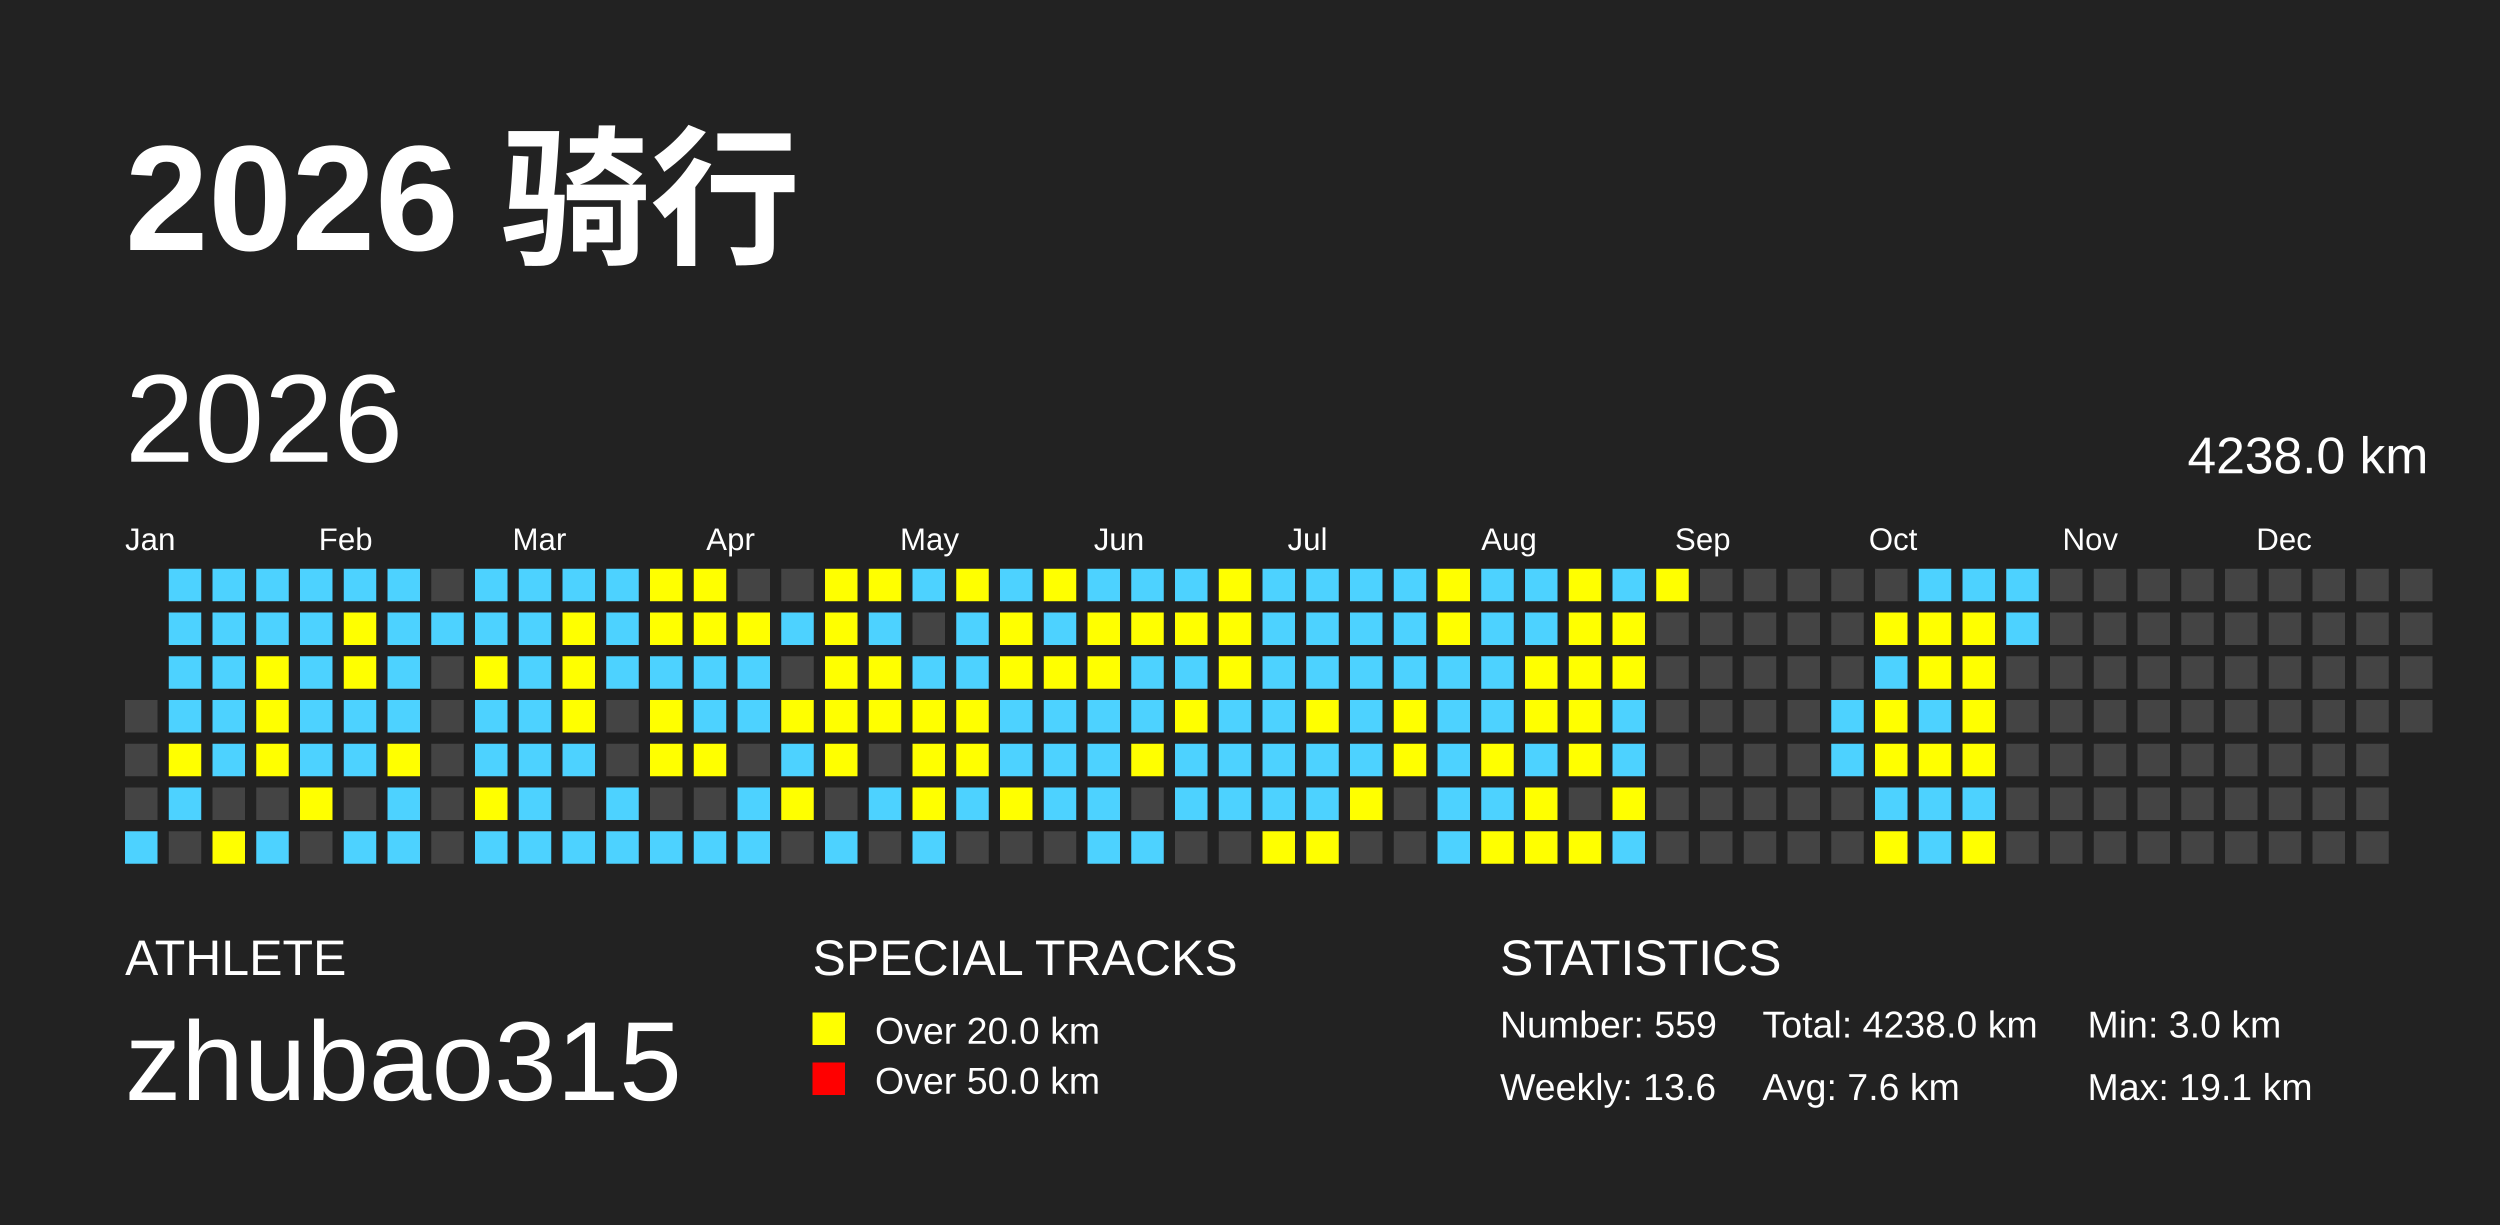
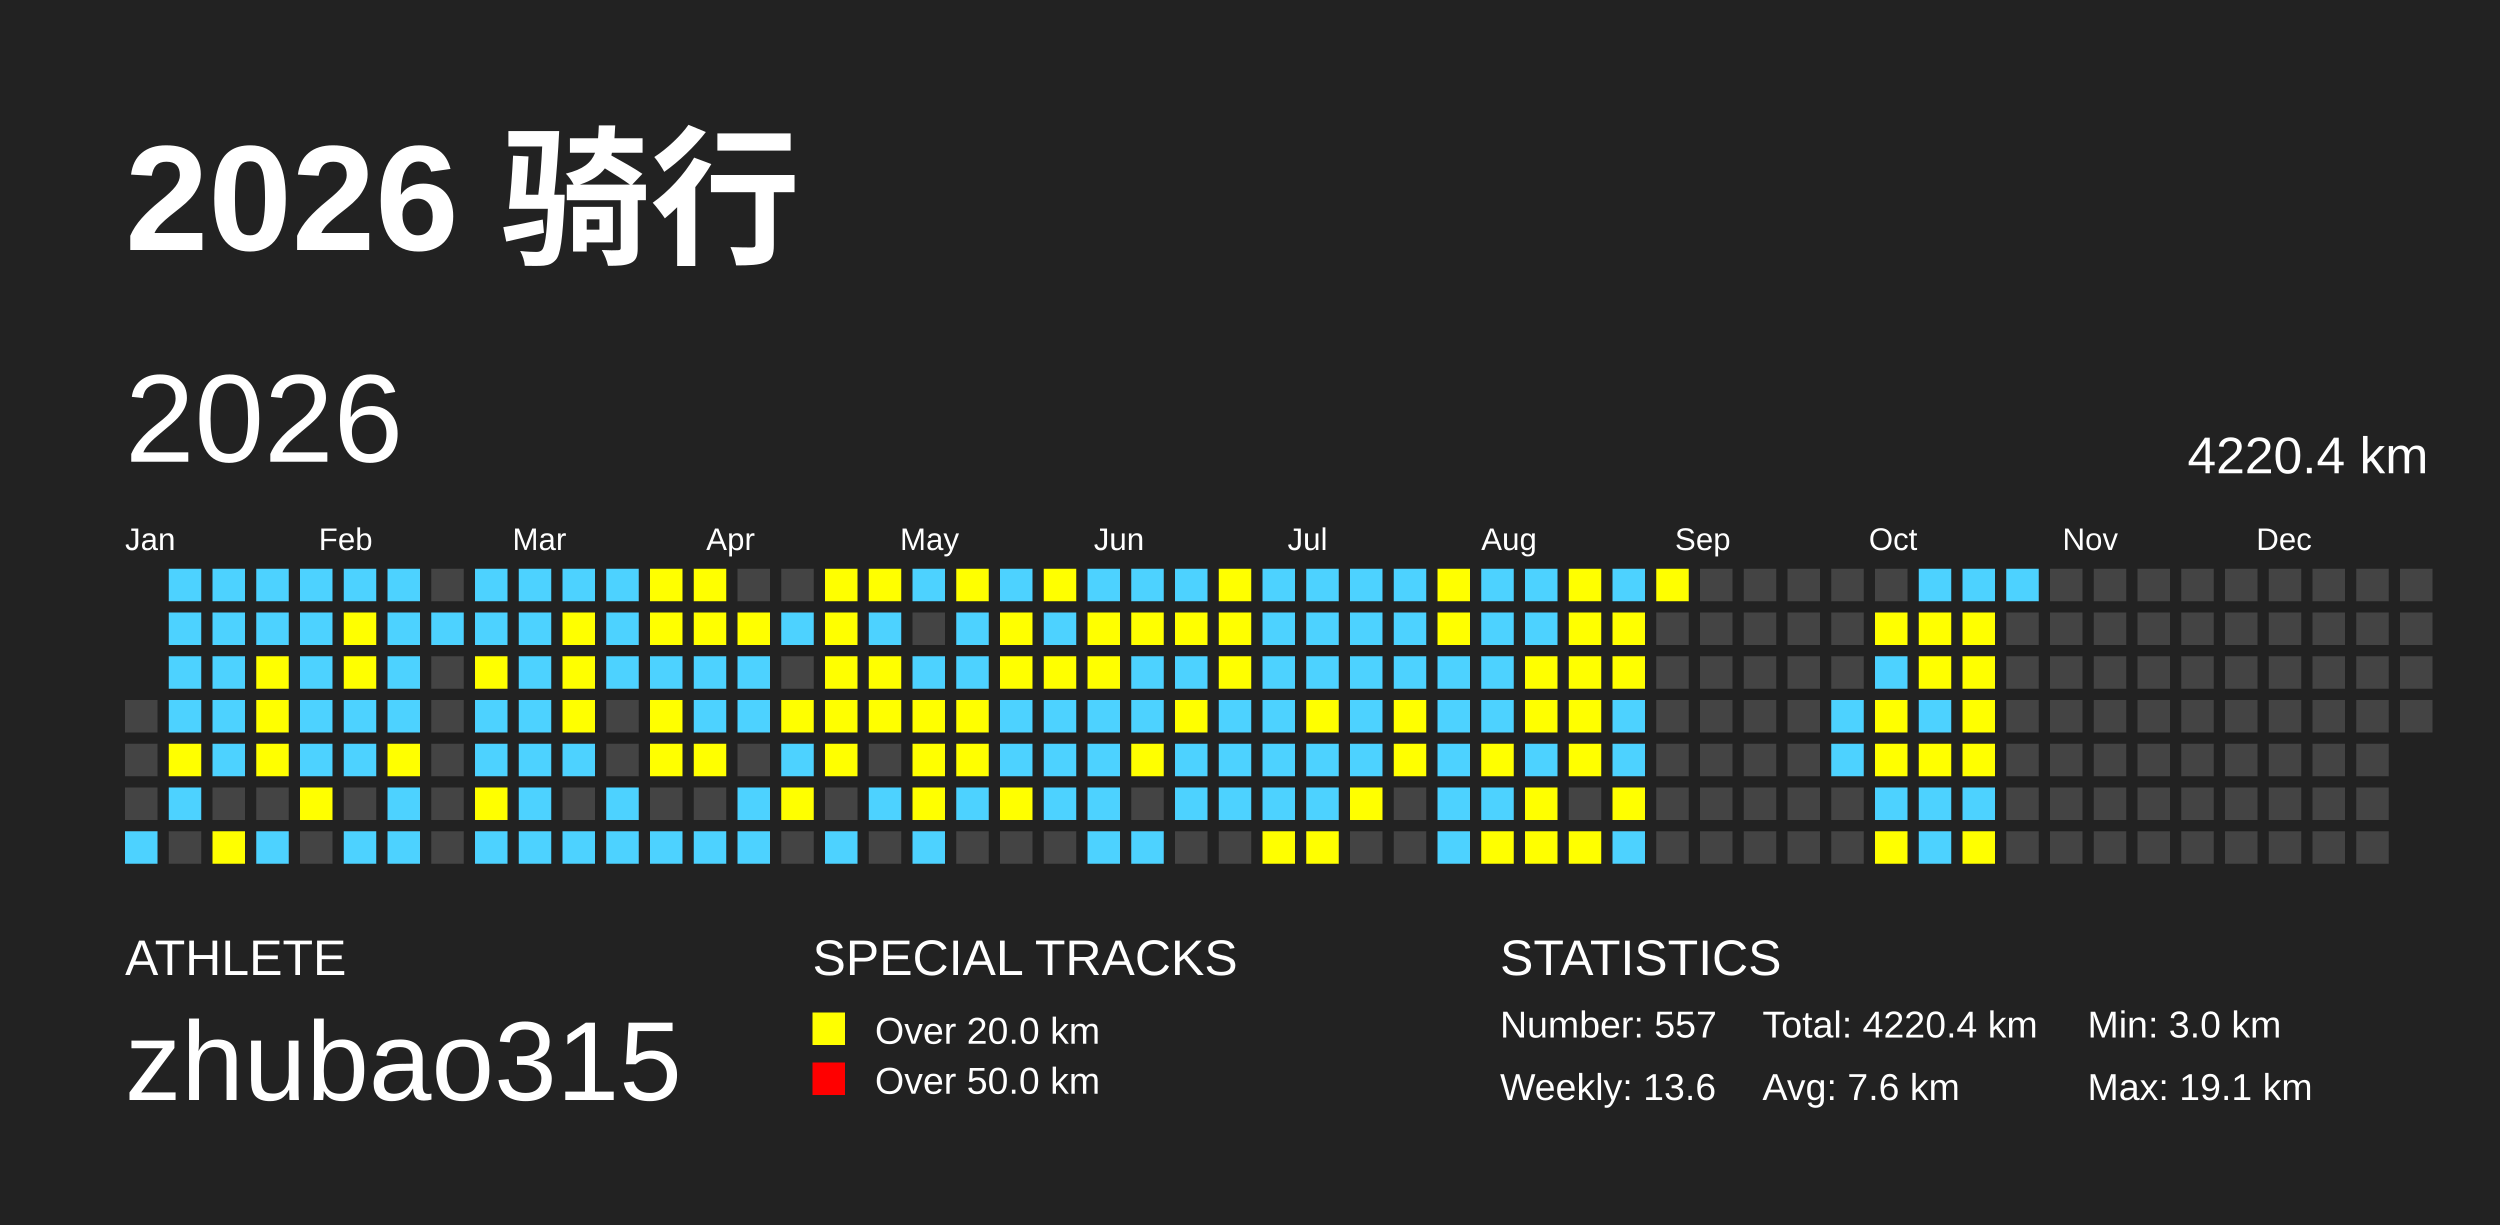
<svg xmlns="http://www.w3.org/2000/svg" baseProfile="full" height="98mm" version="1.1" viewBox="0,0,200,98" width="200mm">
  <defs />
  <rect fill="#222222" height="98" width="200" x="0" y="0" />
  <text fill="#FFFFFF" style="font-size:12px; font-family:Arial; font-weight:bold;" x="10" y="20">2026 骑行</text>
  <text fill="#FFFFFF" style="font-size:4px; font-family:Arial" x="10" y="78">ATHLETE</text>
  <text fill="#FFFFFF" style="font-size:9px; font-family:Arial" x="10" y="88">zhubao315</text>
  <text fill="#FFFFFF" style="font-size:4px; font-family:Arial" x="65" y="78">SPECIAL TRACKS</text>
  <rect fill="yellow" height="2.6" width="2.6" x="65" y="81" />
  <text fill="#FFFFFF" style="font-size:3px; font-family:Arial" x="70" y="83.5">Over 20.0 km</text>
  <rect fill="red" height="2.6" width="2.6" x="65" y="85" />
  <text fill="#FFFFFF" style="font-size:3px; font-family:Arial" x="70" y="87.5">Over 50.0 km</text>
  <text fill="#FFFFFF" style="font-size:4px; font-family:Arial" x="120" y="78">STATISTICS</text>
-   <text fill="#FFFFFF" style="font-size:3px; font-family:Arial" x="120" y="83">Number: 559</text>
+   <text fill="#FFFFFF" style="font-size:3px; font-family:Arial" x="120" y="83">Number: 557</text>
  <text fill="#FFFFFF" style="font-size:3px; font-family:Arial" x="120" y="88">Weekly: 13.6</text>
-   <text fill="#FFFFFF" style="font-size:3px; font-family:Arial" x="141" y="83">Total: 4238.0 km</text>
+   <text fill="#FFFFFF" style="font-size:3px; font-family:Arial" x="141" y="83">Total: 4220.4 km</text>
  <text fill="#FFFFFF" style="font-size:3px; font-family:Arial" x="141" y="88">Avg: 7.6 km</text>
  <text fill="#FFFFFF" style="font-size:3px; font-family:Arial" x="167" y="83">Min: 3.0 km</text>
  <text fill="#FFFFFF" style="font-size:3px; font-family:Arial" x="167" y="88">Max: 19.1 km</text>
  <text dominant-baseline="hanging" fill="#FFFFFF" style="font-size:10.0px; font-family:Arial;" x="10" y="30">2026</text>
-   <text dominant-baseline="hanging" fill="#FFFFFF" style="font-size:4.125px; font-family:Arial;" x="175" y="35">4238.0 km</text>
+   <text dominant-baseline="hanging" fill="#FFFFFF" style="font-size:4.125px; font-family:Arial;" x="175" y="35">4220.4 km</text>
  <text fill="#FFFFFF" style="font-size:2.5px; font-family:Arial" x="10.0" y="44">Jan</text>
  <text fill="#FFFFFF" style="font-size:2.5px; font-family:Arial" x="25.5" y="44">Feb</text>
  <text fill="#FFFFFF" style="font-size:2.5px; font-family:Arial" x="41.0" y="44">Mar</text>
  <text fill="#FFFFFF" style="font-size:2.5px; font-family:Arial" x="56.5" y="44">Apr</text>
  <text fill="#FFFFFF" style="font-size:2.5px; font-family:Arial" x="72.0" y="44">May</text>
  <text fill="#FFFFFF" style="font-size:2.5px; font-family:Arial" x="87.5" y="44">Jun</text>
  <text fill="#FFFFFF" style="font-size:2.5px; font-family:Arial" x="103.0" y="44">Jul</text>
  <text fill="#FFFFFF" style="font-size:2.5px; font-family:Arial" x="118.5" y="44">Aug</text>
  <text fill="#FFFFFF" style="font-size:2.5px; font-family:Arial" x="134.0" y="44">Sep</text>
  <text fill="#FFFFFF" style="font-size:2.5px; font-family:Arial" x="149.5" y="44">Oct</text>
  <text fill="#FFFFFF" style="font-size:2.5px; font-family:Arial" x="165.0" y="44">Nov</text>
  <text fill="#FFFFFF" style="font-size:2.5px; font-family:Arial" x="180.5" y="44">Dec</text>
  <rect fill="#444444" height="2.6" width="2.6" x="10.0" y="56.0" />
  <rect fill="#444444" height="2.6" width="2.6" x="10.0" y="59.5" />
  <rect fill="#444444" height="2.6" width="2.6" x="10.0" y="63.0" />
  <rect fill="#4DD2FF" height="2.6" width="2.6" x="10.0" y="66.5" />
  <rect fill="#4DD2FF" height="2.6" width="2.6" x="13.5" y="45.5" />
  <rect fill="#4DD2FF" height="2.6" width="2.6" x="13.5" y="49.0" />
  <rect fill="#4DD2FF" height="2.6" width="2.6" x="13.5" y="52.5" />
  <rect fill="#4DD2FF" height="2.6" width="2.6" x="13.5" y="56.0" />
  <rect fill="yellow" height="2.6" width="2.6" x="13.5" y="59.5" />
  <rect fill="#4DD2FF" height="2.6" width="2.6" x="13.5" y="63.0" />
  <rect fill="#444444" height="2.6" width="2.6" x="13.5" y="66.5" />
  <rect fill="#4DD2FF" height="2.6" width="2.6" x="17.0" y="45.5" />
  <rect fill="#4DD2FF" height="2.6" width="2.6" x="17.0" y="49.0" />
  <rect fill="#4DD2FF" height="2.6" width="2.6" x="17.0" y="52.5" />
  <rect fill="#4DD2FF" height="2.6" width="2.6" x="17.0" y="56.0" />
  <rect fill="#4DD2FF" height="2.6" width="2.6" x="17.0" y="59.5" />
  <rect fill="#444444" height="2.6" width="2.6" x="17.0" y="63.0" />
  <rect fill="yellow" height="2.6" width="2.6" x="17.0" y="66.5" />
  <rect fill="#4DD2FF" height="2.6" width="2.6" x="20.5" y="45.5" />
  <rect fill="#4DD2FF" height="2.6" width="2.6" x="20.5" y="49.0" />
  <rect fill="yellow" height="2.6" width="2.6" x="20.5" y="52.5" />
  <rect fill="yellow" height="2.6" width="2.6" x="20.5" y="56.0" />
  <rect fill="yellow" height="2.6" width="2.6" x="20.5" y="59.5" />
  <rect fill="#444444" height="2.6" width="2.6" x="20.5" y="63.0" />
  <rect fill="#4DD2FF" height="2.6" width="2.6" x="20.5" y="66.5" />
  <rect fill="#4DD2FF" height="2.6" width="2.6" x="24.0" y="45.5" />
  <rect fill="#4DD2FF" height="2.6" width="2.6" x="24.0" y="49.0" />
  <rect fill="#4DD2FF" height="2.6" width="2.6" x="24.0" y="52.5" />
  <rect fill="#4DD2FF" height="2.6" width="2.6" x="24.0" y="56.0" />
  <rect fill="#4DD2FF" height="2.6" width="2.6" x="24.0" y="59.5" />
  <rect fill="yellow" height="2.6" width="2.6" x="24.0" y="63.0" />
  <rect fill="#444444" height="2.6" width="2.6" x="24.0" y="66.5" />
  <rect fill="#4DD2FF" height="2.6" width="2.6" x="27.5" y="45.5" />
  <rect fill="yellow" height="2.6" width="2.6" x="27.5" y="49.0" />
  <rect fill="yellow" height="2.6" width="2.6" x="27.5" y="52.5" />
  <rect fill="#4DD2FF" height="2.6" width="2.6" x="27.5" y="56.0" />
  <rect fill="#4DD2FF" height="2.6" width="2.6" x="27.5" y="59.5" />
  <rect fill="#444444" height="2.6" width="2.6" x="27.5" y="63.0" />
  <rect fill="#4DD2FF" height="2.6" width="2.6" x="27.5" y="66.5" />
  <rect fill="#4DD2FF" height="2.6" width="2.6" x="31.0" y="45.5" />
  <rect fill="#4DD2FF" height="2.6" width="2.6" x="31.0" y="49.0" />
  <rect fill="#4DD2FF" height="2.6" width="2.6" x="31.0" y="52.5" />
  <rect fill="#4DD2FF" height="2.6" width="2.6" x="31.0" y="56.0" />
  <rect fill="yellow" height="2.6" width="2.6" x="31.0" y="59.5" />
  <rect fill="#4DD2FF" height="2.6" width="2.6" x="31.0" y="63.0" />
  <rect fill="#4DD2FF" height="2.6" width="2.6" x="31.0" y="66.5" />
  <rect fill="#444444" height="2.6" width="2.6" x="34.5" y="45.5" />
  <rect fill="#4DD2FF" height="2.6" width="2.6" x="34.5" y="49.0" />
  <rect fill="#444444" height="2.6" width="2.6" x="34.5" y="52.5" />
  <rect fill="#444444" height="2.6" width="2.6" x="34.5" y="56.0" />
  <rect fill="#444444" height="2.6" width="2.6" x="34.5" y="59.5" />
  <rect fill="#444444" height="2.6" width="2.6" x="34.5" y="63.0" />
  <rect fill="#444444" height="2.6" width="2.6" x="34.5" y="66.5" />
  <rect fill="#4DD2FF" height="2.6" width="2.6" x="38.0" y="45.5" />
  <rect fill="#4DD2FF" height="2.6" width="2.6" x="38.0" y="49.0" />
  <rect fill="yellow" height="2.6" width="2.6" x="38.0" y="52.5" />
  <rect fill="#4DD2FF" height="2.6" width="2.6" x="38.0" y="56.0" />
  <rect fill="#4DD2FF" height="2.6" width="2.6" x="38.0" y="59.5" />
  <rect fill="yellow" height="2.6" width="2.6" x="38.0" y="63.0" />
  <rect fill="#4DD2FF" height="2.6" width="2.6" x="38.0" y="66.5" />
  <rect fill="#4DD2FF" height="2.6" width="2.6" x="41.5" y="45.5" />
  <rect fill="#4DD2FF" height="2.6" width="2.6" x="41.5" y="49.0" />
  <rect fill="#4DD2FF" height="2.6" width="2.6" x="41.5" y="52.5" />
  <rect fill="#4DD2FF" height="2.6" width="2.6" x="41.5" y="56.0" />
  <rect fill="#4DD2FF" height="2.6" width="2.6" x="41.5" y="59.5" />
  <rect fill="#4DD2FF" height="2.6" width="2.6" x="41.5" y="63.0" />
  <rect fill="#4DD2FF" height="2.6" width="2.6" x="41.5" y="66.5" />
  <rect fill="#4DD2FF" height="2.6" width="2.6" x="45.0" y="45.5" />
  <rect fill="yellow" height="2.6" width="2.6" x="45.0" y="49.0" />
  <rect fill="yellow" height="2.6" width="2.6" x="45.0" y="52.5" />
  <rect fill="yellow" height="2.6" width="2.6" x="45.0" y="56.0" />
  <rect fill="#4DD2FF" height="2.6" width="2.6" x="45.0" y="59.5" />
  <rect fill="#444444" height="2.6" width="2.6" x="45.0" y="63.0" />
  <rect fill="#4DD2FF" height="2.6" width="2.6" x="45.0" y="66.5" />
  <rect fill="#4DD2FF" height="2.6" width="2.6" x="48.5" y="45.5" />
  <rect fill="#4DD2FF" height="2.6" width="2.6" x="48.5" y="49.0" />
  <rect fill="#4DD2FF" height="2.6" width="2.6" x="48.5" y="52.5" />
  <rect fill="#444444" height="2.6" width="2.6" x="48.5" y="56.0" />
  <rect fill="#444444" height="2.6" width="2.6" x="48.5" y="59.5" />
  <rect fill="#4DD2FF" height="2.6" width="2.6" x="48.5" y="63.0" />
  <rect fill="#4DD2FF" height="2.6" width="2.6" x="48.5" y="66.5" />
  <rect fill="yellow" height="2.6" width="2.6" x="52.0" y="45.5" />
  <rect fill="yellow" height="2.6" width="2.6" x="52.0" y="49.0" />
  <rect fill="#4DD2FF" height="2.6" width="2.6" x="52.0" y="52.5" />
  <rect fill="yellow" height="2.6" width="2.6" x="52.0" y="56.0" />
  <rect fill="yellow" height="2.6" width="2.6" x="52.0" y="59.5" />
  <rect fill="#444444" height="2.6" width="2.6" x="52.0" y="63.0" />
  <rect fill="#4DD2FF" height="2.6" width="2.6" x="52.0" y="66.5" />
  <rect fill="yellow" height="2.6" width="2.6" x="55.5" y="45.5" />
  <rect fill="yellow" height="2.6" width="2.6" x="55.5" y="49.0" />
  <rect fill="#4DD2FF" height="2.6" width="2.6" x="55.5" y="52.5" />
  <rect fill="#4DD2FF" height="2.6" width="2.6" x="55.5" y="56.0" />
  <rect fill="yellow" height="2.6" width="2.6" x="55.5" y="59.5" />
  <rect fill="#444444" height="2.6" width="2.6" x="55.5" y="63.0" />
  <rect fill="#4DD2FF" height="2.6" width="2.6" x="55.5" y="66.5" />
  <rect fill="#444444" height="2.6" width="2.6" x="59.0" y="45.5" />
  <rect fill="yellow" height="2.6" width="2.6" x="59.0" y="49.0" />
  <rect fill="#4DD2FF" height="2.6" width="2.6" x="59.0" y="52.5" />
  <rect fill="#4DD2FF" height="2.6" width="2.6" x="59.0" y="56.0" />
  <rect fill="#444444" height="2.6" width="2.6" x="59.0" y="59.5" />
  <rect fill="#4DD2FF" height="2.6" width="2.6" x="59.0" y="63.0" />
  <rect fill="#4DD2FF" height="2.6" width="2.6" x="59.0" y="66.5" />
  <rect fill="#444444" height="2.6" width="2.6" x="62.5" y="45.5" />
  <rect fill="#4DD2FF" height="2.6" width="2.6" x="62.5" y="49.0" />
  <rect fill="#444444" height="2.6" width="2.6" x="62.5" y="52.5" />
  <rect fill="yellow" height="2.6" width="2.6" x="62.5" y="56.0" />
  <rect fill="#4DD2FF" height="2.6" width="2.6" x="62.5" y="59.5" />
  <rect fill="yellow" height="2.6" width="2.6" x="62.5" y="63.0" />
  <rect fill="#444444" height="2.6" width="2.6" x="62.5" y="66.5" />
  <rect fill="yellow" height="2.6" width="2.6" x="66.0" y="45.5" />
  <rect fill="yellow" height="2.6" width="2.6" x="66.0" y="49.0" />
  <rect fill="yellow" height="2.6" width="2.6" x="66.0" y="52.5" />
  <rect fill="yellow" height="2.6" width="2.6" x="66.0" y="56.0" />
  <rect fill="yellow" height="2.6" width="2.6" x="66.0" y="59.5" />
  <rect fill="#444444" height="2.6" width="2.6" x="66.0" y="63.0" />
  <rect fill="#4DD2FF" height="2.6" width="2.6" x="66.0" y="66.5" />
  <rect fill="yellow" height="2.6" width="2.6" x="69.5" y="45.5" />
  <rect fill="#4DD2FF" height="2.6" width="2.6" x="69.5" y="49.0" />
  <rect fill="yellow" height="2.6" width="2.6" x="69.5" y="52.5" />
  <rect fill="yellow" height="2.6" width="2.6" x="69.5" y="56.0" />
  <rect fill="#444444" height="2.6" width="2.6" x="69.5" y="59.5" />
  <rect fill="#4DD2FF" height="2.6" width="2.6" x="69.5" y="63.0" />
  <rect fill="#444444" height="2.6" width="2.6" x="69.5" y="66.5" />
  <rect fill="#4DD2FF" height="2.6" width="2.6" x="73.0" y="45.5" />
  <rect fill="#444444" height="2.6" width="2.6" x="73.0" y="49.0" />
  <rect fill="#4DD2FF" height="2.6" width="2.6" x="73.0" y="52.5" />
  <rect fill="yellow" height="2.6" width="2.6" x="73.0" y="56.0" />
  <rect fill="yellow" height="2.6" width="2.6" x="73.0" y="59.5" />
  <rect fill="yellow" height="2.6" width="2.6" x="73.0" y="63.0" />
  <rect fill="#4DD2FF" height="2.6" width="2.6" x="73.0" y="66.5" />
  <rect fill="yellow" height="2.6" width="2.6" x="76.5" y="45.5" />
  <rect fill="#4DD2FF" height="2.6" width="2.6" x="76.5" y="49.0" />
  <rect fill="#4DD2FF" height="2.6" width="2.6" x="76.5" y="52.5" />
  <rect fill="yellow" height="2.6" width="2.6" x="76.5" y="56.0" />
  <rect fill="yellow" height="2.6" width="2.6" x="76.5" y="59.5" />
  <rect fill="#4DD2FF" height="2.6" width="2.6" x="76.5" y="63.0" />
  <rect fill="#444444" height="2.6" width="2.6" x="76.5" y="66.5" />
  <rect fill="#4DD2FF" height="2.6" width="2.6" x="80.0" y="45.5" />
  <rect fill="yellow" height="2.6" width="2.6" x="80.0" y="49.0" />
  <rect fill="yellow" height="2.6" width="2.6" x="80.0" y="52.5" />
  <rect fill="#4DD2FF" height="2.6" width="2.6" x="80.0" y="56.0" />
  <rect fill="#4DD2FF" height="2.6" width="2.6" x="80.0" y="59.5" />
  <rect fill="yellow" height="2.6" width="2.6" x="80.0" y="63.0" />
  <rect fill="#444444" height="2.6" width="2.6" x="80.0" y="66.5" />
  <rect fill="yellow" height="2.6" width="2.6" x="83.5" y="45.5" />
  <rect fill="#4DD2FF" height="2.6" width="2.6" x="83.5" y="49.0" />
  <rect fill="yellow" height="2.6" width="2.6" x="83.5" y="52.5" />
  <rect fill="#4DD2FF" height="2.6" width="2.6" x="83.5" y="56.0" />
  <rect fill="#4DD2FF" height="2.6" width="2.6" x="83.5" y="59.5" />
  <rect fill="#4DD2FF" height="2.6" width="2.6" x="83.5" y="63.0" />
  <rect fill="#444444" height="2.6" width="2.6" x="83.5" y="66.5" />
  <rect fill="#4DD2FF" height="2.6" width="2.6" x="87.0" y="45.5" />
  <rect fill="yellow" height="2.6" width="2.6" x="87.0" y="49.0" />
  <rect fill="yellow" height="2.6" width="2.6" x="87.0" y="52.5" />
  <rect fill="#4DD2FF" height="2.6" width="2.6" x="87.0" y="56.0" />
  <rect fill="#4DD2FF" height="2.6" width="2.6" x="87.0" y="59.5" />
  <rect fill="#4DD2FF" height="2.6" width="2.6" x="87.0" y="63.0" />
  <rect fill="#4DD2FF" height="2.6" width="2.6" x="87.0" y="66.5" />
  <rect fill="#4DD2FF" height="2.6" width="2.6" x="90.5" y="45.5" />
  <rect fill="yellow" height="2.6" width="2.6" x="90.5" y="49.0" />
  <rect fill="#4DD2FF" height="2.6" width="2.6" x="90.5" y="52.5" />
  <rect fill="#4DD2FF" height="2.6" width="2.6" x="90.5" y="56.0" />
  <rect fill="yellow" height="2.6" width="2.6" x="90.5" y="59.5" />
  <rect fill="#444444" height="2.6" width="2.6" x="90.5" y="63.0" />
  <rect fill="#4DD2FF" height="2.6" width="2.6" x="90.5" y="66.5" />
  <rect fill="#4DD2FF" height="2.6" width="2.6" x="94.0" y="45.5" />
  <rect fill="yellow" height="2.6" width="2.6" x="94.0" y="49.0" />
  <rect fill="#4DD2FF" height="2.6" width="2.6" x="94.0" y="52.5" />
  <rect fill="yellow" height="2.6" width="2.6" x="94.0" y="56.0" />
  <rect fill="#4DD2FF" height="2.6" width="2.6" x="94.0" y="59.5" />
  <rect fill="#4DD2FF" height="2.6" width="2.6" x="94.0" y="63.0" />
  <rect fill="#444444" height="2.6" width="2.6" x="94.0" y="66.5" />
  <rect fill="yellow" height="2.6" width="2.6" x="97.5" y="45.5" />
  <rect fill="yellow" height="2.6" width="2.6" x="97.5" y="49.0" />
  <rect fill="yellow" height="2.6" width="2.6" x="97.5" y="52.5" />
  <rect fill="#4DD2FF" height="2.6" width="2.6" x="97.5" y="56.0" />
  <rect fill="#4DD2FF" height="2.6" width="2.6" x="97.5" y="59.5" />
  <rect fill="#4DD2FF" height="2.6" width="2.6" x="97.5" y="63.0" />
  <rect fill="#444444" height="2.6" width="2.6" x="97.5" y="66.5" />
  <rect fill="#4DD2FF" height="2.6" width="2.6" x="101.0" y="45.5" />
  <rect fill="#4DD2FF" height="2.6" width="2.6" x="101.0" y="49.0" />
  <rect fill="#4DD2FF" height="2.6" width="2.6" x="101.0" y="52.5" />
  <rect fill="#4DD2FF" height="2.6" width="2.6" x="101.0" y="56.0" />
  <rect fill="#4DD2FF" height="2.6" width="2.6" x="101.0" y="59.5" />
  <rect fill="#4DD2FF" height="2.6" width="2.6" x="101.0" y="63.0" />
  <rect fill="yellow" height="2.6" width="2.6" x="101.0" y="66.5" />
  <rect fill="#4DD2FF" height="2.6" width="2.6" x="104.5" y="45.5" />
  <rect fill="#4DD2FF" height="2.6" width="2.6" x="104.5" y="49.0" />
  <rect fill="#4DD2FF" height="2.6" width="2.6" x="104.5" y="52.5" />
  <rect fill="yellow" height="2.6" width="2.6" x="104.5" y="56.0" />
  <rect fill="#4DD2FF" height="2.6" width="2.6" x="104.5" y="59.5" />
  <rect fill="#4DD2FF" height="2.6" width="2.6" x="104.5" y="63.0" />
  <rect fill="yellow" height="2.6" width="2.6" x="104.5" y="66.5" />
  <rect fill="#4DD2FF" height="2.6" width="2.6" x="108.0" y="45.5" />
  <rect fill="#4DD2FF" height="2.6" width="2.6" x="108.0" y="49.0" />
  <rect fill="#4DD2FF" height="2.6" width="2.6" x="108.0" y="52.5" />
  <rect fill="#4DD2FF" height="2.6" width="2.6" x="108.0" y="56.0" />
  <rect fill="#4DD2FF" height="2.6" width="2.6" x="108.0" y="59.5" />
  <rect fill="yellow" height="2.6" width="2.6" x="108.0" y="63.0" />
  <rect fill="#444444" height="2.6" width="2.6" x="108.0" y="66.5" />
  <rect fill="#4DD2FF" height="2.6" width="2.6" x="111.5" y="45.5" />
  <rect fill="#4DD2FF" height="2.6" width="2.6" x="111.5" y="49.0" />
  <rect fill="#4DD2FF" height="2.6" width="2.6" x="111.5" y="52.5" />
  <rect fill="yellow" height="2.6" width="2.6" x="111.5" y="56.0" />
  <rect fill="yellow" height="2.6" width="2.6" x="111.5" y="59.5" />
  <rect fill="#444444" height="2.6" width="2.6" x="111.5" y="63.0" />
  <rect fill="#444444" height="2.6" width="2.6" x="111.5" y="66.5" />
  <rect fill="yellow" height="2.6" width="2.6" x="115.0" y="45.5" />
  <rect fill="yellow" height="2.6" width="2.6" x="115.0" y="49.0" />
  <rect fill="#4DD2FF" height="2.6" width="2.6" x="115.0" y="52.5" />
  <rect fill="#4DD2FF" height="2.6" width="2.6" x="115.0" y="56.0" />
  <rect fill="#4DD2FF" height="2.6" width="2.6" x="115.0" y="59.5" />
  <rect fill="#4DD2FF" height="2.6" width="2.6" x="115.0" y="63.0" />
  <rect fill="#4DD2FF" height="2.6" width="2.6" x="115.0" y="66.5" />
  <rect fill="#4DD2FF" height="2.6" width="2.6" x="118.5" y="45.5" />
  <rect fill="#4DD2FF" height="2.6" width="2.6" x="118.5" y="49.0" />
  <rect fill="#4DD2FF" height="2.6" width="2.6" x="118.5" y="52.5" />
  <rect fill="#4DD2FF" height="2.6" width="2.6" x="118.5" y="56.0" />
  <rect fill="yellow" height="2.6" width="2.6" x="118.5" y="59.5" />
  <rect fill="#4DD2FF" height="2.6" width="2.6" x="118.5" y="63.0" />
  <rect fill="yellow" height="2.6" width="2.6" x="118.5" y="66.5" />
  <rect fill="#4DD2FF" height="2.6" width="2.6" x="122.0" y="45.5" />
  <rect fill="#4DD2FF" height="2.6" width="2.6" x="122.0" y="49.0" />
  <rect fill="yellow" height="2.6" width="2.6" x="122.0" y="52.5" />
  <rect fill="yellow" height="2.6" width="2.6" x="122.0" y="56.0" />
  <rect fill="#4DD2FF" height="2.6" width="2.6" x="122.0" y="59.5" />
  <rect fill="yellow" height="2.6" width="2.6" x="122.0" y="63.0" />
  <rect fill="yellow" height="2.6" width="2.6" x="122.0" y="66.5" />
  <rect fill="yellow" height="2.6" width="2.6" x="125.5" y="45.5" />
  <rect fill="yellow" height="2.6" width="2.6" x="125.5" y="49.0" />
  <rect fill="yellow" height="2.6" width="2.6" x="125.5" y="52.5" />
  <rect fill="yellow" height="2.6" width="2.6" x="125.5" y="56.0" />
  <rect fill="yellow" height="2.6" width="2.6" x="125.5" y="59.5" />
  <rect fill="#444444" height="2.6" width="2.6" x="125.5" y="63.0" />
  <rect fill="yellow" height="2.6" width="2.6" x="125.5" y="66.5" />
  <rect fill="#4DD2FF" height="2.6" width="2.6" x="129.0" y="45.5" />
  <rect fill="yellow" height="2.6" width="2.6" x="129.0" y="49.0" />
  <rect fill="yellow" height="2.6" width="2.6" x="129.0" y="52.5" />
  <rect fill="#4DD2FF" height="2.6" width="2.6" x="129.0" y="56.0" />
  <rect fill="#4DD2FF" height="2.6" width="2.6" x="129.0" y="59.5" />
  <rect fill="yellow" height="2.6" width="2.6" x="129.0" y="63.0" />
  <rect fill="#4DD2FF" height="2.6" width="2.6" x="129.0" y="66.5" />
  <rect fill="yellow" height="2.6" width="2.6" x="132.5" y="45.5" />
  <rect fill="#444444" height="2.6" width="2.6" x="132.5" y="49.0" />
  <rect fill="#444444" height="2.6" width="2.6" x="132.5" y="52.5" />
  <rect fill="#444444" height="2.6" width="2.6" x="132.5" y="56.0" />
  <rect fill="#444444" height="2.6" width="2.6" x="132.5" y="59.5" />
  <rect fill="#444444" height="2.6" width="2.6" x="132.5" y="63.0" />
  <rect fill="#444444" height="2.6" width="2.6" x="132.5" y="66.5" />
  <rect fill="#444444" height="2.6" width="2.6" x="136.0" y="45.5" />
  <rect fill="#444444" height="2.6" width="2.6" x="136.0" y="49.0" />
  <rect fill="#444444" height="2.6" width="2.6" x="136.0" y="52.5" />
  <rect fill="#444444" height="2.6" width="2.6" x="136.0" y="56.0" />
  <rect fill="#444444" height="2.6" width="2.6" x="136.0" y="59.5" />
  <rect fill="#444444" height="2.6" width="2.6" x="136.0" y="63.0" />
  <rect fill="#444444" height="2.6" width="2.6" x="136.0" y="66.5" />
  <rect fill="#444444" height="2.6" width="2.6" x="139.5" y="45.5" />
  <rect fill="#444444" height="2.6" width="2.6" x="139.5" y="49.0" />
  <rect fill="#444444" height="2.6" width="2.6" x="139.5" y="52.5" />
  <rect fill="#444444" height="2.6" width="2.6" x="139.5" y="56.0" />
  <rect fill="#444444" height="2.6" width="2.6" x="139.5" y="59.5" />
  <rect fill="#444444" height="2.6" width="2.6" x="139.5" y="63.0" />
  <rect fill="#444444" height="2.6" width="2.6" x="139.5" y="66.5" />
  <rect fill="#444444" height="2.6" width="2.6" x="143.0" y="45.5" />
  <rect fill="#444444" height="2.6" width="2.6" x="143.0" y="49.0" />
  <rect fill="#444444" height="2.6" width="2.6" x="143.0" y="52.5" />
  <rect fill="#444444" height="2.6" width="2.6" x="143.0" y="56.0" />
  <rect fill="#444444" height="2.6" width="2.6" x="143.0" y="59.5" />
  <rect fill="#444444" height="2.6" width="2.6" x="143.0" y="63.0" />
  <rect fill="#444444" height="2.6" width="2.6" x="143.0" y="66.5" />
  <rect fill="#444444" height="2.6" width="2.6" x="146.5" y="45.5" />
  <rect fill="#444444" height="2.6" width="2.6" x="146.5" y="49.0" />
  <rect fill="#444444" height="2.6" width="2.6" x="146.5" y="52.5" />
  <rect fill="#4DD2FF" height="2.6" width="2.6" x="146.5" y="56.0" />
  <rect fill="#4DD2FF" height="2.6" width="2.6" x="146.5" y="59.5" />
  <rect fill="#444444" height="2.6" width="2.6" x="146.5" y="63.0" />
  <rect fill="#444444" height="2.6" width="2.6" x="146.5" y="66.5" />
  <rect fill="#444444" height="2.6" width="2.6" x="150.0" y="45.5" />
  <rect fill="yellow" height="2.6" width="2.6" x="150.0" y="49.0" />
  <rect fill="#4DD2FF" height="2.6" width="2.6" x="150.0" y="52.5" />
  <rect fill="yellow" height="2.6" width="2.6" x="150.0" y="56.0" />
  <rect fill="yellow" height="2.6" width="2.6" x="150.0" y="59.5" />
  <rect fill="#4DD2FF" height="2.6" width="2.6" x="150.0" y="63.0" />
  <rect fill="yellow" height="2.6" width="2.6" x="150.0" y="66.5" />
  <rect fill="#4DD2FF" height="2.6" width="2.6" x="153.5" y="45.5" />
  <rect fill="yellow" height="2.6" width="2.6" x="153.5" y="49.0" />
  <rect fill="yellow" height="2.6" width="2.6" x="153.5" y="52.5" />
  <rect fill="#4DD2FF" height="2.6" width="2.6" x="153.5" y="56.0" />
  <rect fill="yellow" height="2.6" width="2.6" x="153.5" y="59.5" />
  <rect fill="#4DD2FF" height="2.6" width="2.6" x="153.5" y="63.0" />
  <rect fill="#4DD2FF" height="2.6" width="2.6" x="153.5" y="66.5" />
  <rect fill="#4DD2FF" height="2.6" width="2.6" x="157.0" y="45.5" />
  <rect fill="yellow" height="2.6" width="2.6" x="157.0" y="49.0" />
  <rect fill="yellow" height="2.6" width="2.6" x="157.0" y="52.5" />
  <rect fill="yellow" height="2.6" width="2.6" x="157.0" y="56.0" />
  <rect fill="yellow" height="2.6" width="2.6" x="157.0" y="59.5" />
  <rect fill="#4DD2FF" height="2.6" width="2.6" x="157.0" y="63.0" />
  <rect fill="yellow" height="2.6" width="2.6" x="157.0" y="66.5" />
  <rect fill="#4DD2FF" height="2.6" width="2.6" x="160.5" y="45.5" />
-   <rect fill="#4DD2FF" height="2.6" width="2.6" x="160.5" y="49.0" />
+   <rect fill="#444444" height="2.6" width="2.6" x="160.5" y="49.0" />
  <rect fill="#444444" height="2.6" width="2.6" x="160.5" y="52.5" />
  <rect fill="#444444" height="2.6" width="2.6" x="160.5" y="56.0" />
  <rect fill="#444444" height="2.6" width="2.6" x="160.5" y="59.5" />
  <rect fill="#444444" height="2.6" width="2.6" x="160.5" y="63.0" />
  <rect fill="#444444" height="2.6" width="2.6" x="160.5" y="66.5" />
  <rect fill="#444444" height="2.6" width="2.6" x="164.0" y="45.5" />
  <rect fill="#444444" height="2.6" width="2.6" x="164.0" y="49.0" />
  <rect fill="#444444" height="2.6" width="2.6" x="164.0" y="52.5" />
  <rect fill="#444444" height="2.6" width="2.6" x="164.0" y="56.0" />
  <rect fill="#444444" height="2.6" width="2.6" x="164.0" y="59.5" />
  <rect fill="#444444" height="2.6" width="2.6" x="164.0" y="63.0" />
  <rect fill="#444444" height="2.6" width="2.6" x="164.0" y="66.5" />
  <rect fill="#444444" height="2.6" width="2.6" x="167.5" y="45.5" />
  <rect fill="#444444" height="2.6" width="2.6" x="167.5" y="49.0" />
  <rect fill="#444444" height="2.6" width="2.6" x="167.5" y="52.5" />
  <rect fill="#444444" height="2.6" width="2.6" x="167.5" y="56.0" />
  <rect fill="#444444" height="2.6" width="2.6" x="167.5" y="59.5" />
  <rect fill="#444444" height="2.6" width="2.6" x="167.5" y="63.0" />
  <rect fill="#444444" height="2.6" width="2.6" x="167.5" y="66.5" />
  <rect fill="#444444" height="2.6" width="2.6" x="171.0" y="45.5" />
  <rect fill="#444444" height="2.6" width="2.6" x="171.0" y="49.0" />
  <rect fill="#444444" height="2.6" width="2.6" x="171.0" y="52.5" />
  <rect fill="#444444" height="2.6" width="2.6" x="171.0" y="56.0" />
  <rect fill="#444444" height="2.6" width="2.6" x="171.0" y="59.5" />
  <rect fill="#444444" height="2.6" width="2.6" x="171.0" y="63.0" />
  <rect fill="#444444" height="2.6" width="2.6" x="171.0" y="66.5" />
  <rect fill="#444444" height="2.6" width="2.6" x="174.5" y="45.5" />
  <rect fill="#444444" height="2.6" width="2.6" x="174.5" y="49.0" />
  <rect fill="#444444" height="2.6" width="2.6" x="174.5" y="52.5" />
  <rect fill="#444444" height="2.6" width="2.6" x="174.5" y="56.0" />
  <rect fill="#444444" height="2.6" width="2.6" x="174.5" y="59.5" />
  <rect fill="#444444" height="2.6" width="2.6" x="174.5" y="63.0" />
  <rect fill="#444444" height="2.6" width="2.6" x="174.5" y="66.5" />
  <rect fill="#444444" height="2.6" width="2.6" x="178.0" y="45.5" />
  <rect fill="#444444" height="2.6" width="2.6" x="178.0" y="49.0" />
  <rect fill="#444444" height="2.6" width="2.6" x="178.0" y="52.5" />
  <rect fill="#444444" height="2.6" width="2.6" x="178.0" y="56.0" />
  <rect fill="#444444" height="2.6" width="2.6" x="178.0" y="59.5" />
  <rect fill="#444444" height="2.6" width="2.6" x="178.0" y="63.0" />
  <rect fill="#444444" height="2.6" width="2.6" x="178.0" y="66.5" />
  <rect fill="#444444" height="2.6" width="2.6" x="181.5" y="45.5" />
  <rect fill="#444444" height="2.6" width="2.6" x="181.5" y="49.0" />
  <rect fill="#444444" height="2.6" width="2.6" x="181.5" y="52.5" />
  <rect fill="#444444" height="2.6" width="2.6" x="181.5" y="56.0" />
  <rect fill="#444444" height="2.6" width="2.6" x="181.5" y="59.5" />
  <rect fill="#444444" height="2.6" width="2.6" x="181.5" y="63.0" />
  <rect fill="#444444" height="2.6" width="2.6" x="181.5" y="66.5" />
  <rect fill="#444444" height="2.6" width="2.6" x="185.0" y="45.5" />
  <rect fill="#444444" height="2.6" width="2.6" x="185.0" y="49.0" />
  <rect fill="#444444" height="2.6" width="2.6" x="185.0" y="52.5" />
  <rect fill="#444444" height="2.6" width="2.6" x="185.0" y="56.0" />
  <rect fill="#444444" height="2.6" width="2.6" x="185.0" y="59.5" />
  <rect fill="#444444" height="2.6" width="2.6" x="185.0" y="63.0" />
  <rect fill="#444444" height="2.6" width="2.6" x="185.0" y="66.5" />
  <rect fill="#444444" height="2.6" width="2.6" x="188.5" y="45.5" />
  <rect fill="#444444" height="2.6" width="2.6" x="188.5" y="49.0" />
  <rect fill="#444444" height="2.6" width="2.6" x="188.5" y="52.5" />
  <rect fill="#444444" height="2.6" width="2.6" x="188.5" y="56.0" />
  <rect fill="#444444" height="2.6" width="2.6" x="188.5" y="59.5" />
  <rect fill="#444444" height="2.6" width="2.6" x="188.5" y="63.0" />
  <rect fill="#444444" height="2.6" width="2.6" x="188.5" y="66.5" />
  <rect fill="#444444" height="2.6" width="2.6" x="192.0" y="45.5" />
  <rect fill="#444444" height="2.6" width="2.6" x="192.0" y="49.0" />
  <rect fill="#444444" height="2.6" width="2.6" x="192.0" y="52.5" />
  <rect fill="#444444" height="2.6" width="2.6" x="192.0" y="56.0" />
</svg>
